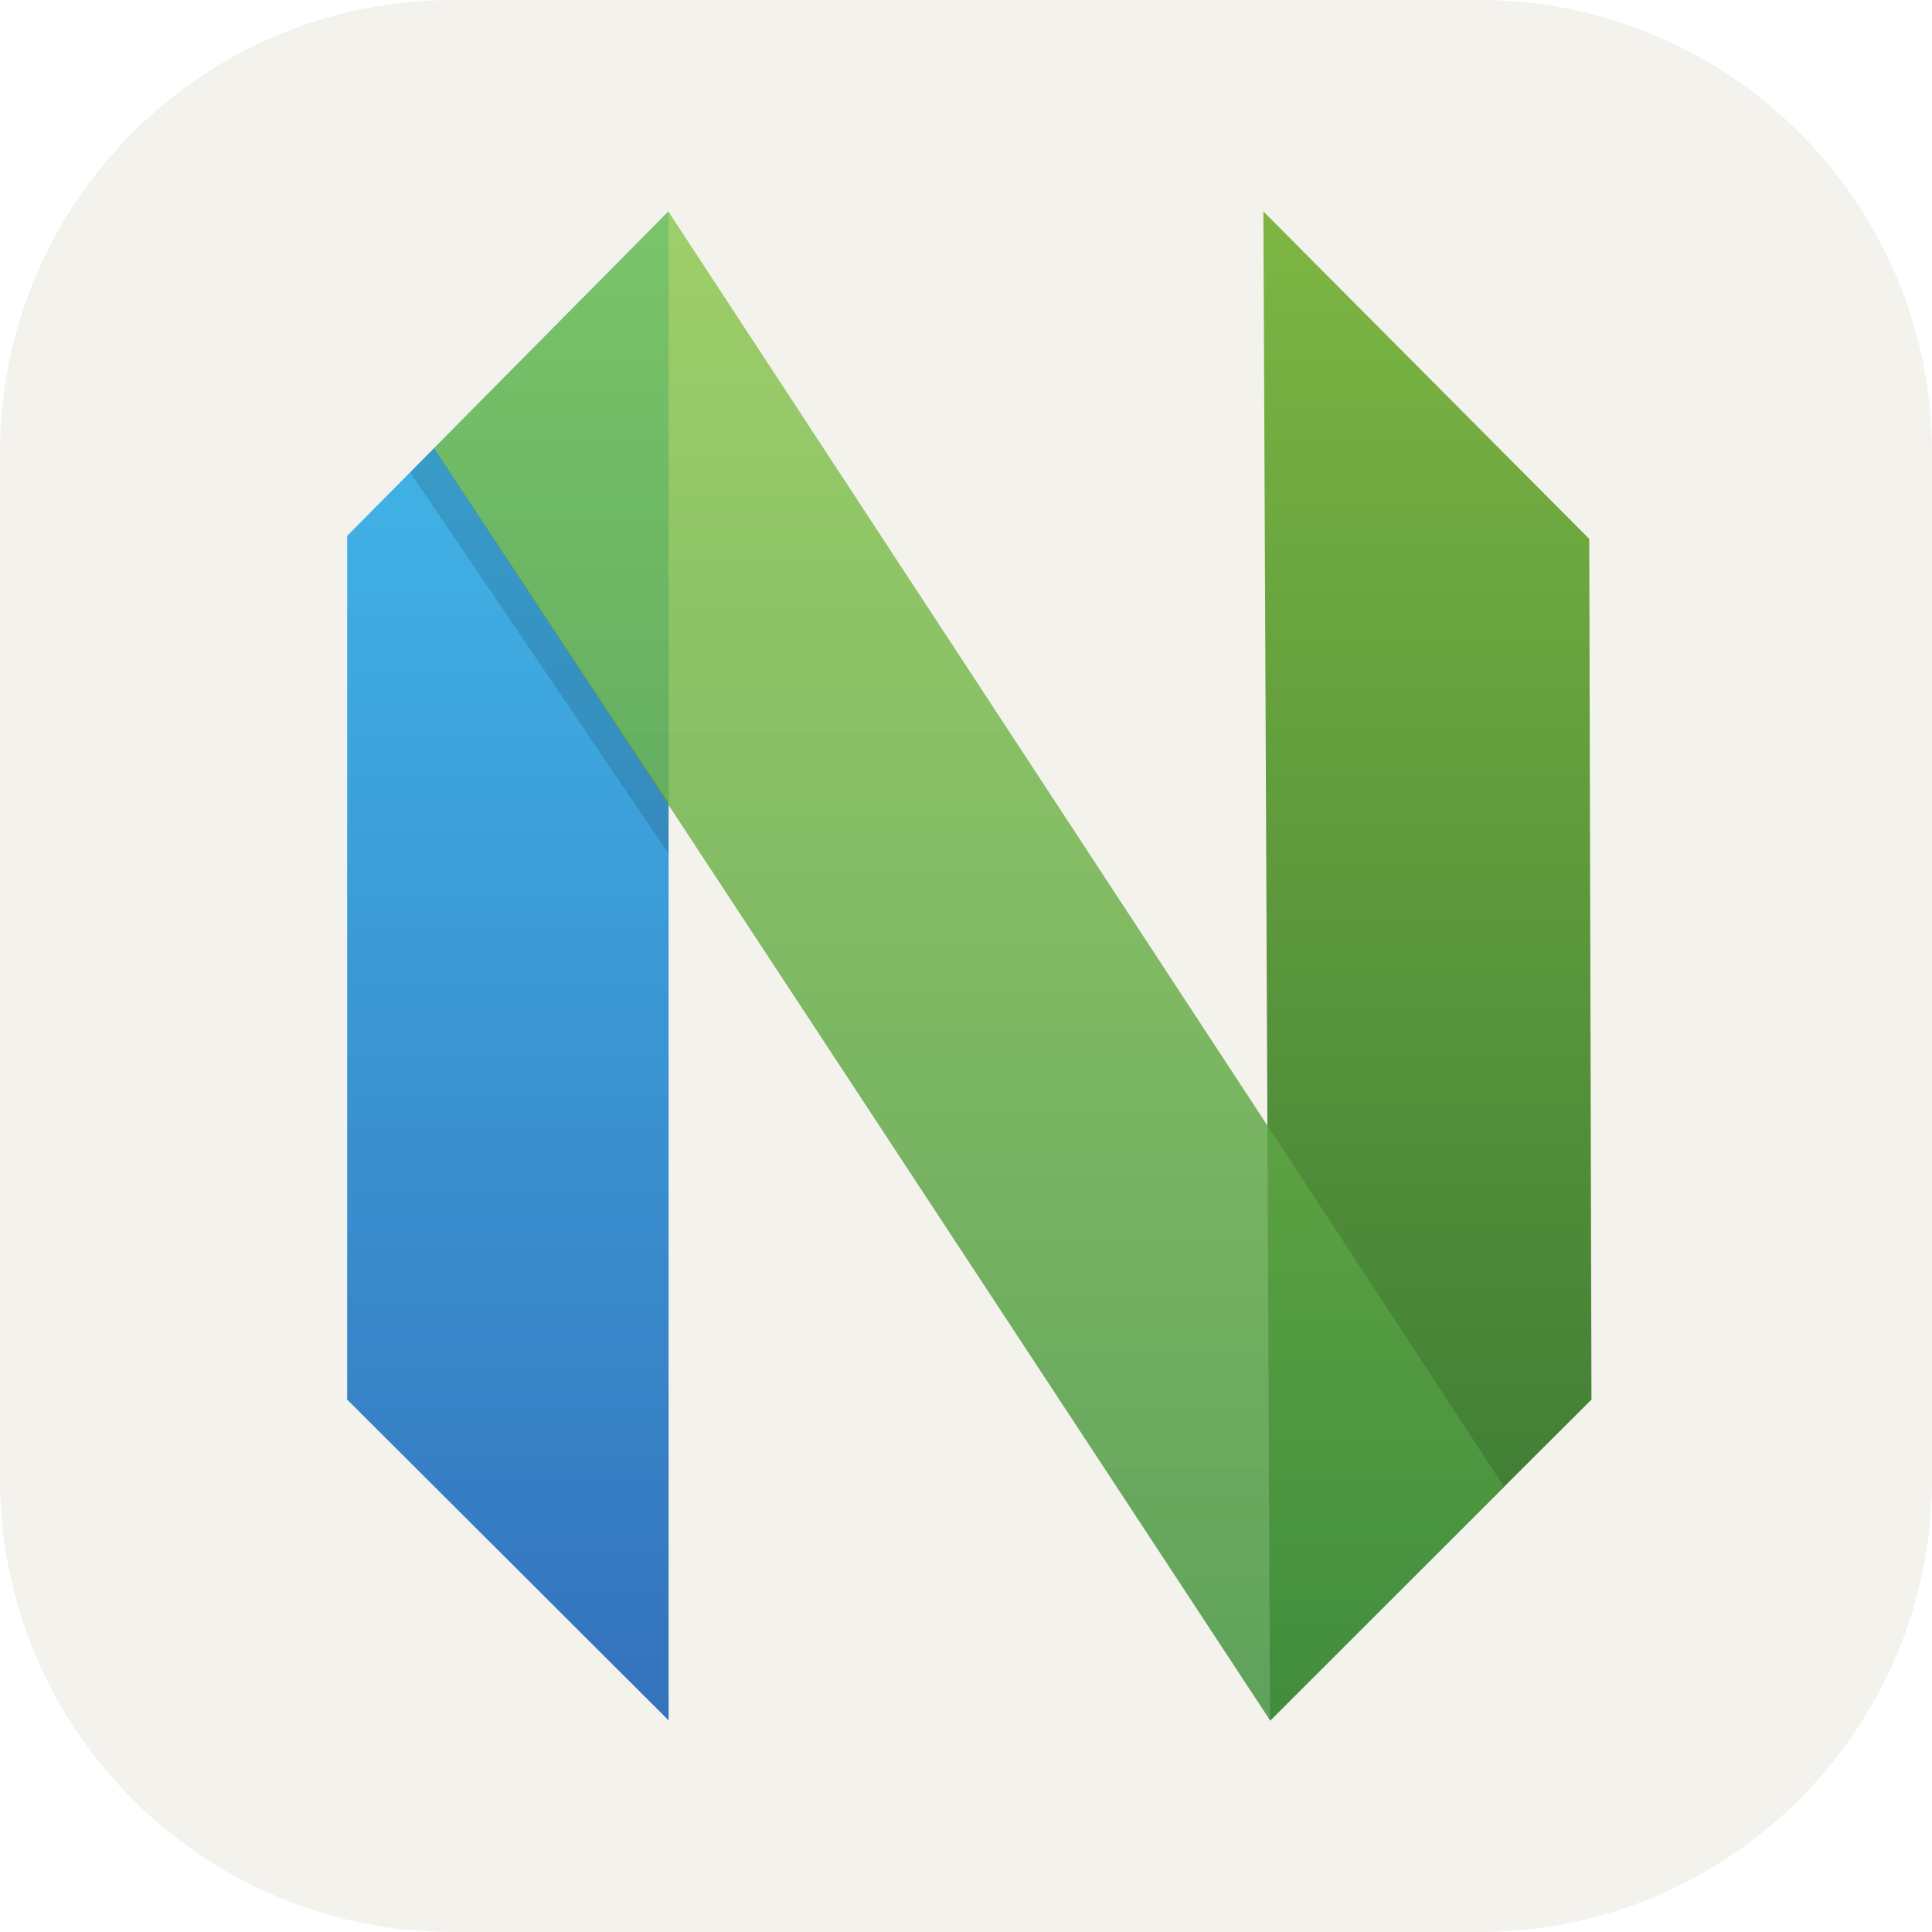
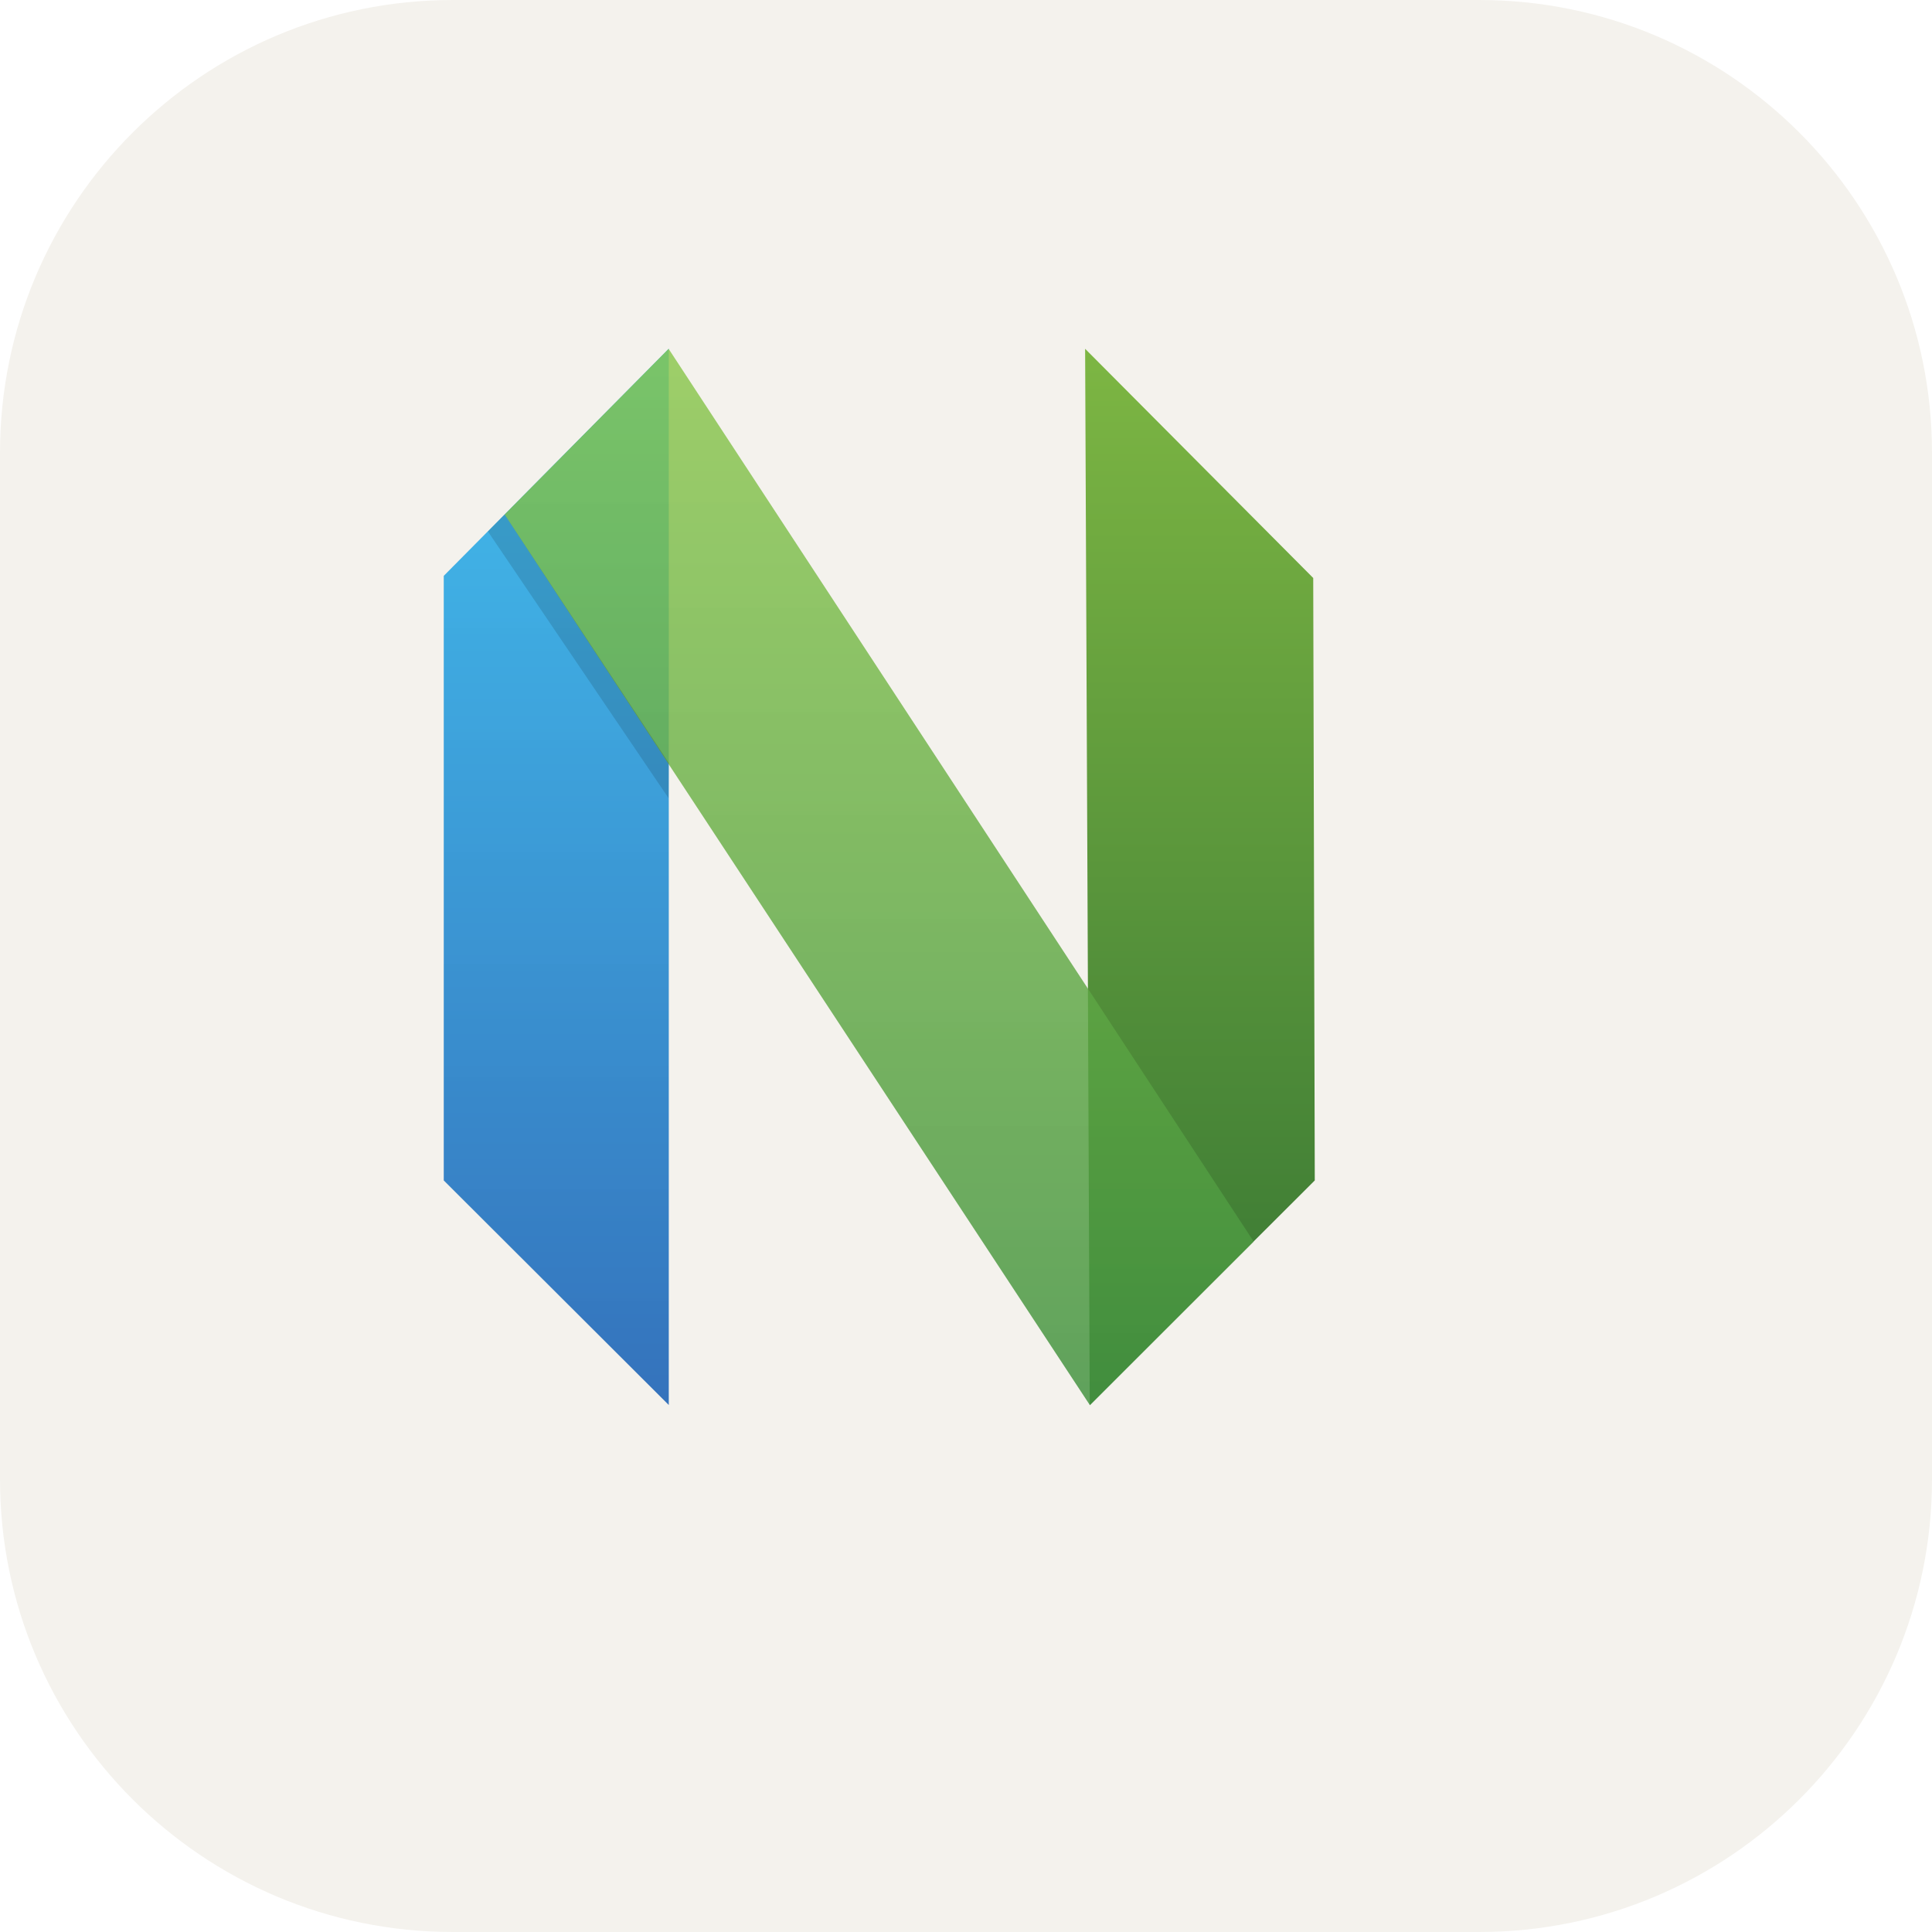
<svg xmlns="http://www.w3.org/2000/svg" width="256" height="256" viewBox="0 0 256 256" fill="none">
  <rect width="256" height="256" rx="60" fill="#F4F2ED" />
-   <path fill-rule="evenodd" clip-rule="evenodd" d="M46 71.006L88.595 28V227.957L46 185.45V71.006Z" fill="url(#paint0_linear_306_34)" />
-   <path fill-rule="evenodd" clip-rule="evenodd" d="M210.584 71.41L167.406 28.023L168.282 227.958L210.878 185.45L210.584 71.41Z" fill="url(#paint1_linear_306_34)" />
-   <path fill-rule="evenodd" clip-rule="evenodd" d="M88.567 28.033L199.309 197.012L168.32 228L57.52 59.395L88.567 28.033Z" fill="url(#paint2_linear_306_34)" />
-   <path fill-rule="evenodd" clip-rule="evenodd" d="M88.605 106.416L88.546 113.072L54.353 62.593L57.519 59.368L88.605 106.416Z" fill="black" fill-opacity="0.13" />
+   <g transform="scale(0.7) translate(38, 38)">
+     <path fill-rule="evenodd" clip-rule="evenodd" d="M46 71.006L88.595 28V227.957L46 185.45V71.006Z" fill="url(#paint0_linear_306_34)" />
+     <path fill-rule="evenodd" clip-rule="evenodd" d="M210.584 71.41L167.406 28.023L168.282 227.958L210.878 185.45L210.584 71.41Z" fill="url(#paint1_linear_306_34)" />
+     <path fill-rule="evenodd" clip-rule="evenodd" d="M88.567 28.033L199.309 197.012L168.32 228L57.52 59.395L88.567 28.033Z" fill="url(#paint2_linear_306_34)" />
+     <path fill-rule="evenodd" clip-rule="evenodd" d="M88.605 106.416L88.546 113.072L54.353 62.593L57.519 59.368L88.605 106.416Z" fill="black" fill-opacity="0.13" />
+   </g>
  <defs>
    <linearGradient id="paint0_linear_306_34" x1="67.297" y1="28" x2="67.297" y2="227.958" gradientUnits="userSpaceOnUse">
      <stop stop-color="#16B0ED" stop-opacity="0.8" />
      <stop offset="1" stop-color="#0F59B2" stop-opacity="0.837" />
    </linearGradient>
    <linearGradient id="paint1_linear_306_34" x1="189.14" y1="28.023" x2="189.14" y2="227.957" gradientUnits="userSpaceOnUse">
      <stop stop-color="#7DB643" />
      <stop offset="1" stop-color="#367533" />
    </linearGradient>
    <linearGradient id="paint2_linear_306_34" x1="128.414" y1="28.033" x2="128.414" y2="228.01" gradientUnits="userSpaceOnUse">
      <stop stop-color="#88C649" stop-opacity="0.8" />
      <stop offset="1" stop-color="#439240" stop-opacity="0.84" />
    </linearGradient>
  </defs>
</svg>
